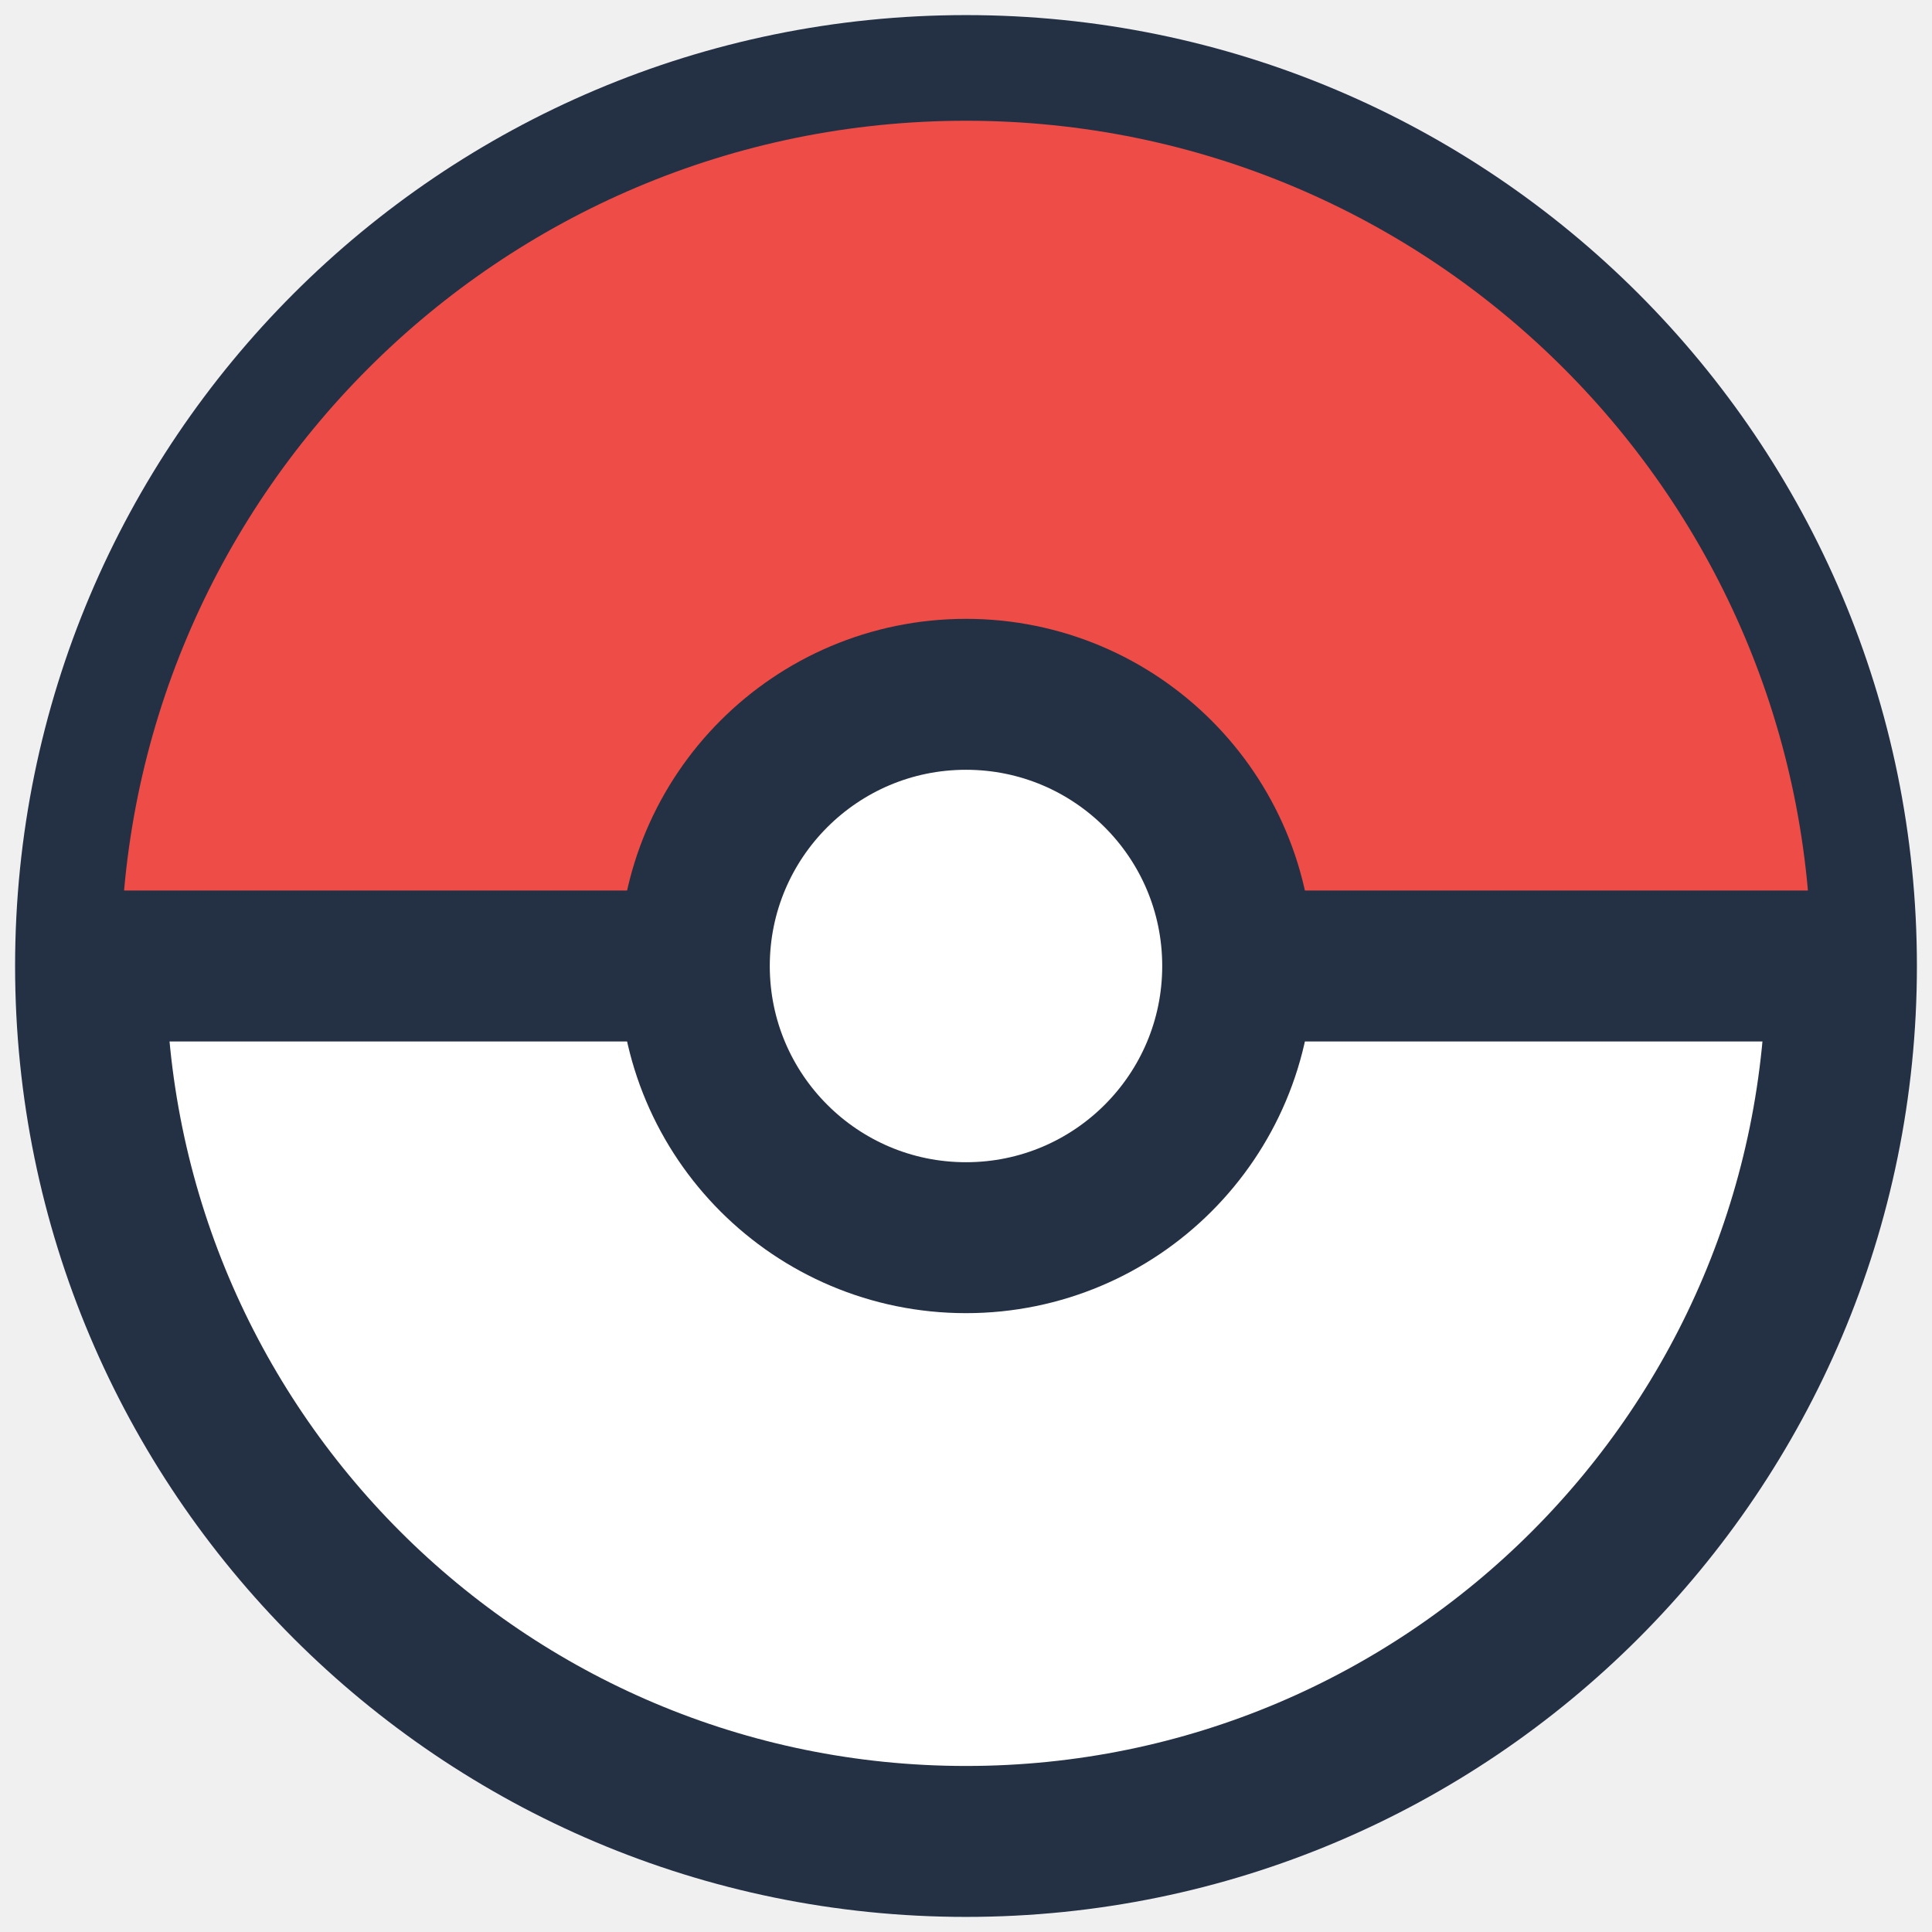
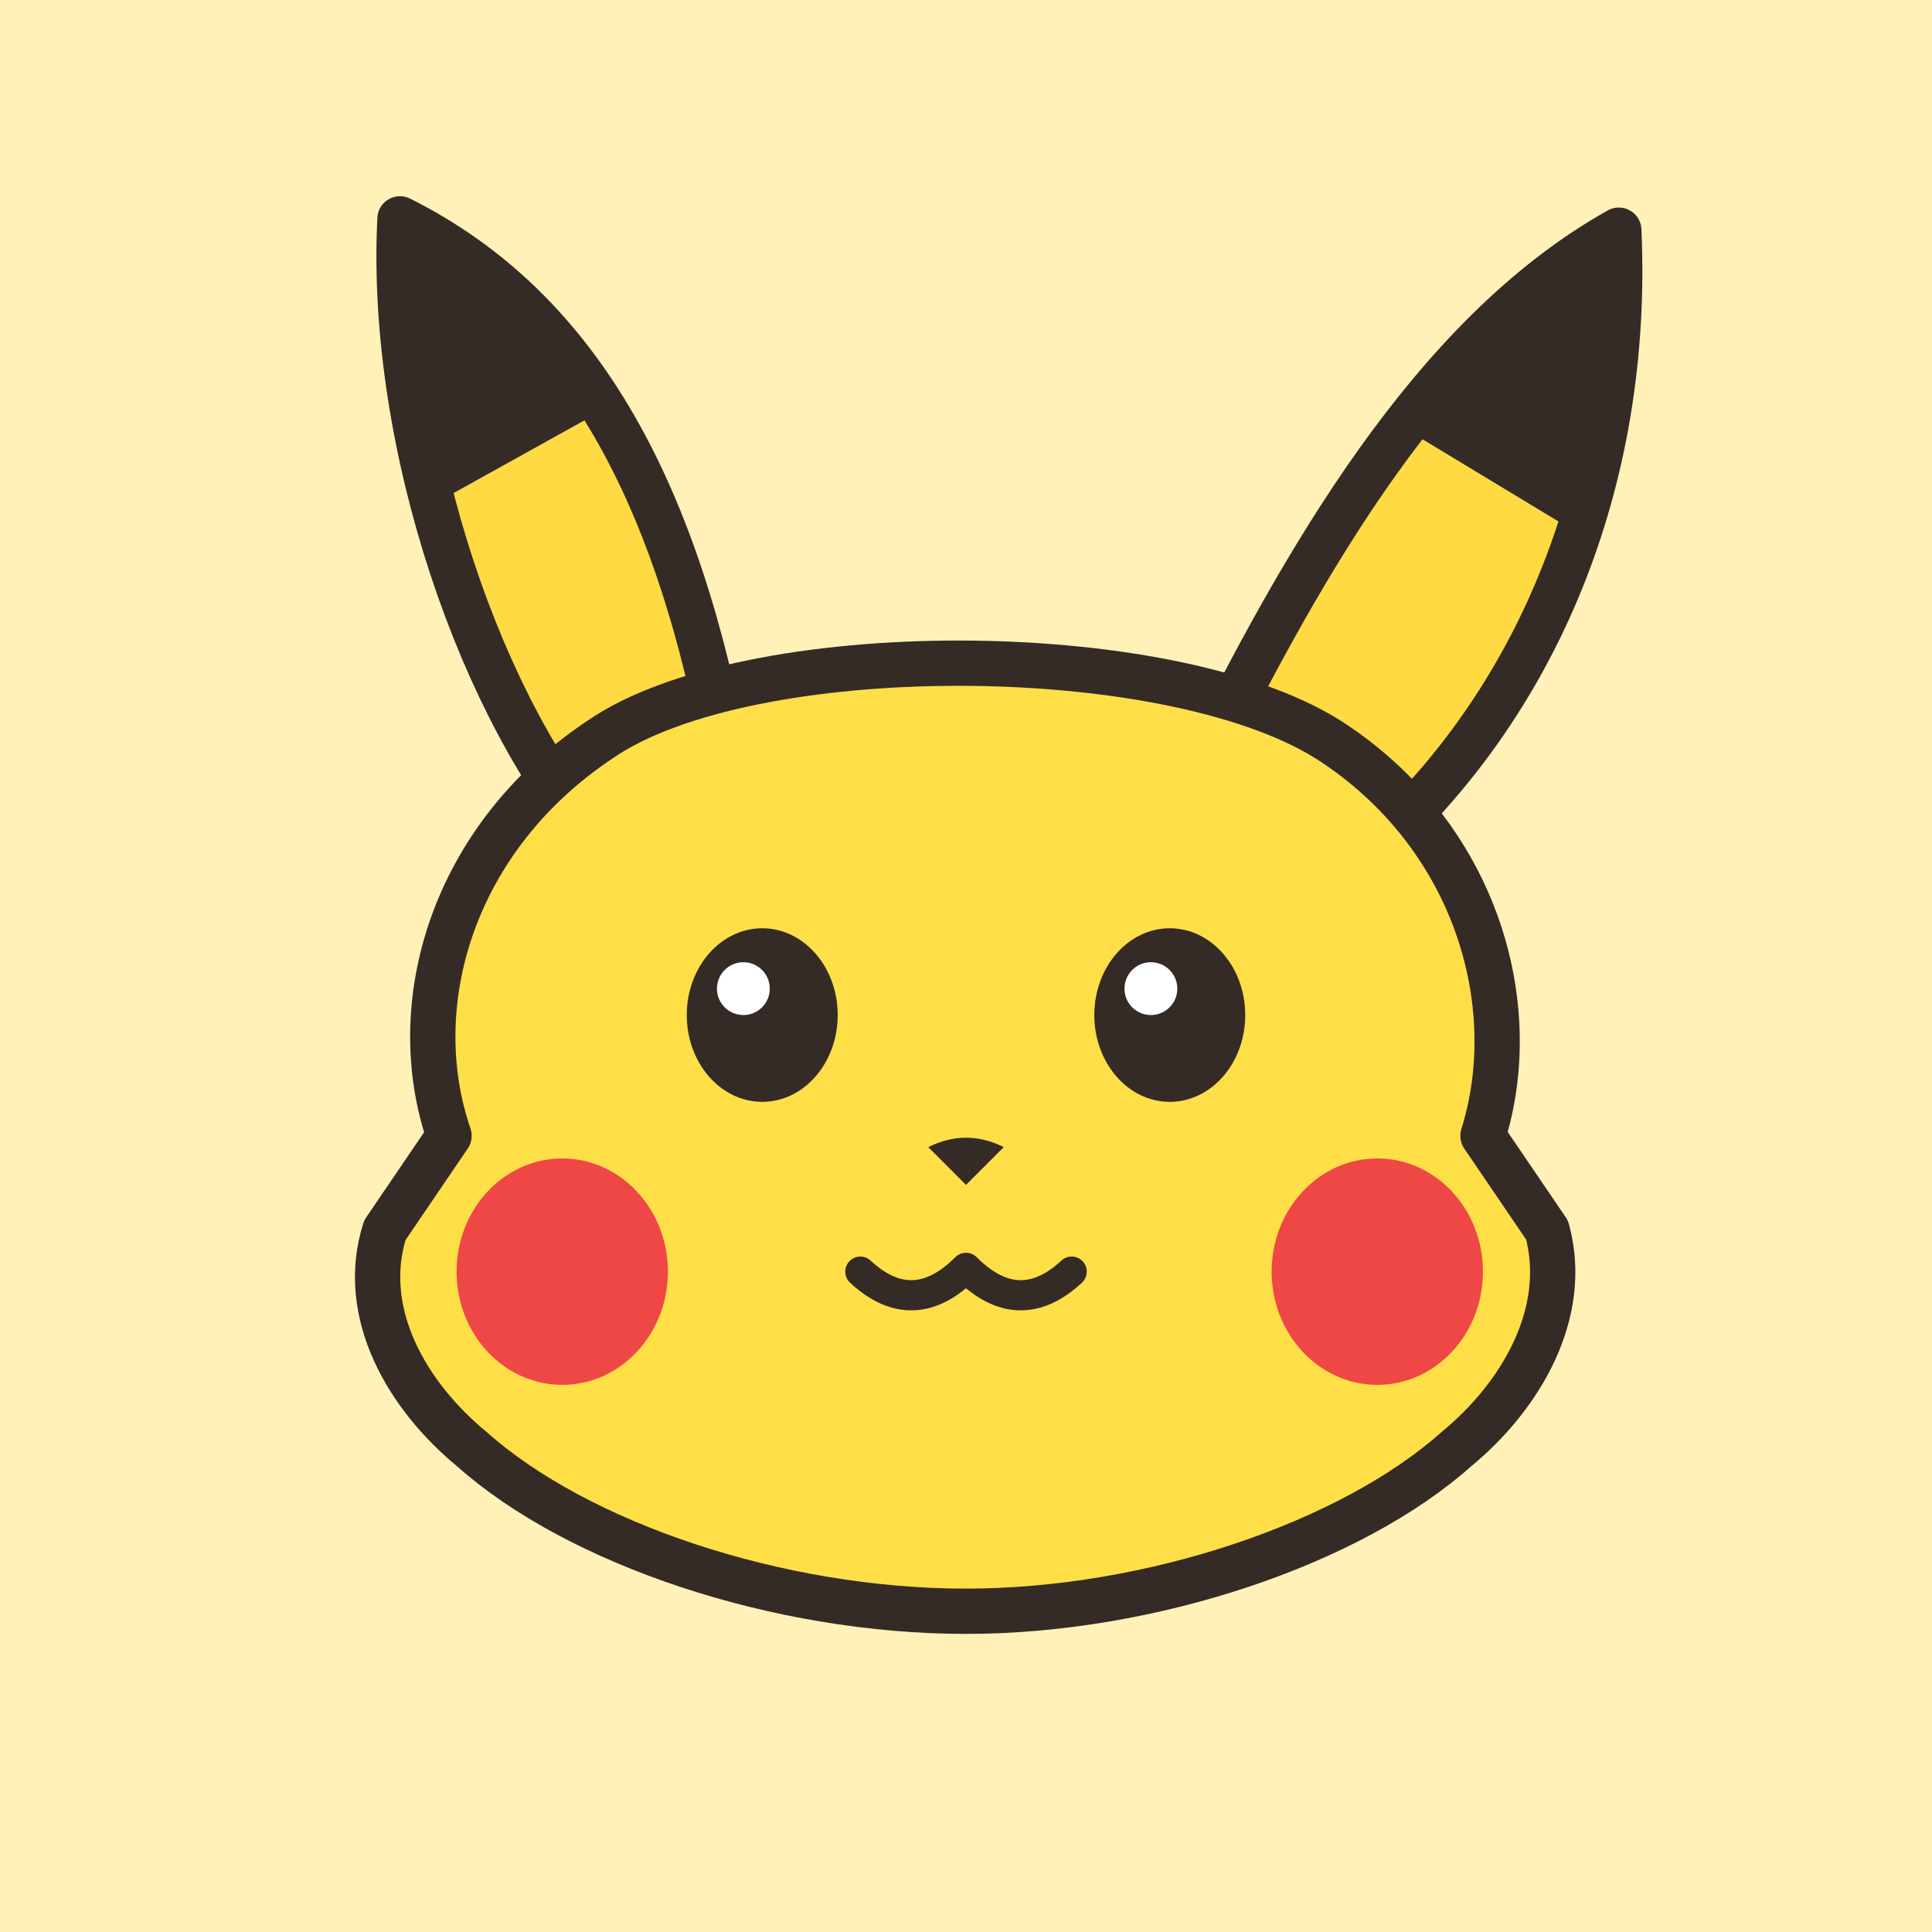
- <svg xmlns="http://www.w3.org/2000/svg" viewBox="0 0 64 64">
-   <circle cx="32" cy="32" r="29" fill="#fff" stroke="#243145" stroke-width="5" />
-   <path d="M4 32a28 28 0 0 1 56 0z" fill="#ee4c46" />
-   <path d="M3 32h58" stroke="#243145" stroke-width="5" />
-   <circle cx="32" cy="32" r="9" fill="#fff" stroke="#243145" stroke-width="5" />
+ <svg xmlns="http://www.w3.org/2000/svg" viewBox="0 0 512 512">
+   <rect width="512" height="512" fill="#fff1b8" />
+   <g id="art" stroke="#342b26" stroke-width="12" stroke-linecap="round" stroke-linejoin="round">
+     <path d="M159 224C128 189 103 118 106 58C154 82 180 131 193 204Z" fill="#ffda43" />
+     <path d="M106 58C129 70 148 88 161 108L116 133C109 108 105 82 106 58Z" fill="#342b26" stroke="none" />
+     <path d="M319 202C345 150 379 89 429 61C432 128 407 187 363 226Z" fill="#ffda43" />
+     <path d="M429 61C430 88 426 116 416 140L373 114C392 89 410 72 429 61Z" fill="#342b26" stroke="none" />
+     <path d="M159 196C198 169 309 169 352 196C391 221 404 266 393 301L410 326C416 348 403 370 386 384C358 409 305 427 256 427C206 427 153 409 125 384C108 370 95 348 102 326L119 301C107 266 120 222 159 196Z" fill="#ffdf48" />
+     <g stroke="none">
+       <ellipse cx="149" cy="337" rx="28" ry="30" fill="#ef4745" />
+       <ellipse cx="365" cy="337" rx="28" ry="30" fill="#ef4745" />
+       <ellipse cx="202" cy="269" rx="20" ry="23" fill="#342b26" />
+       <ellipse cx="310" cy="269" rx="20" ry="23" fill="#342b26" />
+       <circle cx="197" cy="262" r="7" fill="#fff" />
+       <circle cx="305" cy="262" r="7" fill="#fff" />
+       <path d="M246 304Q256 299 266 304L256 314Z" fill="#342b26" />
+     </g>
+     <path d="M228 337Q242 350 256 336Q270 350 284 337" fill="none" stroke-width="8" />
+   </g>
</svg>
